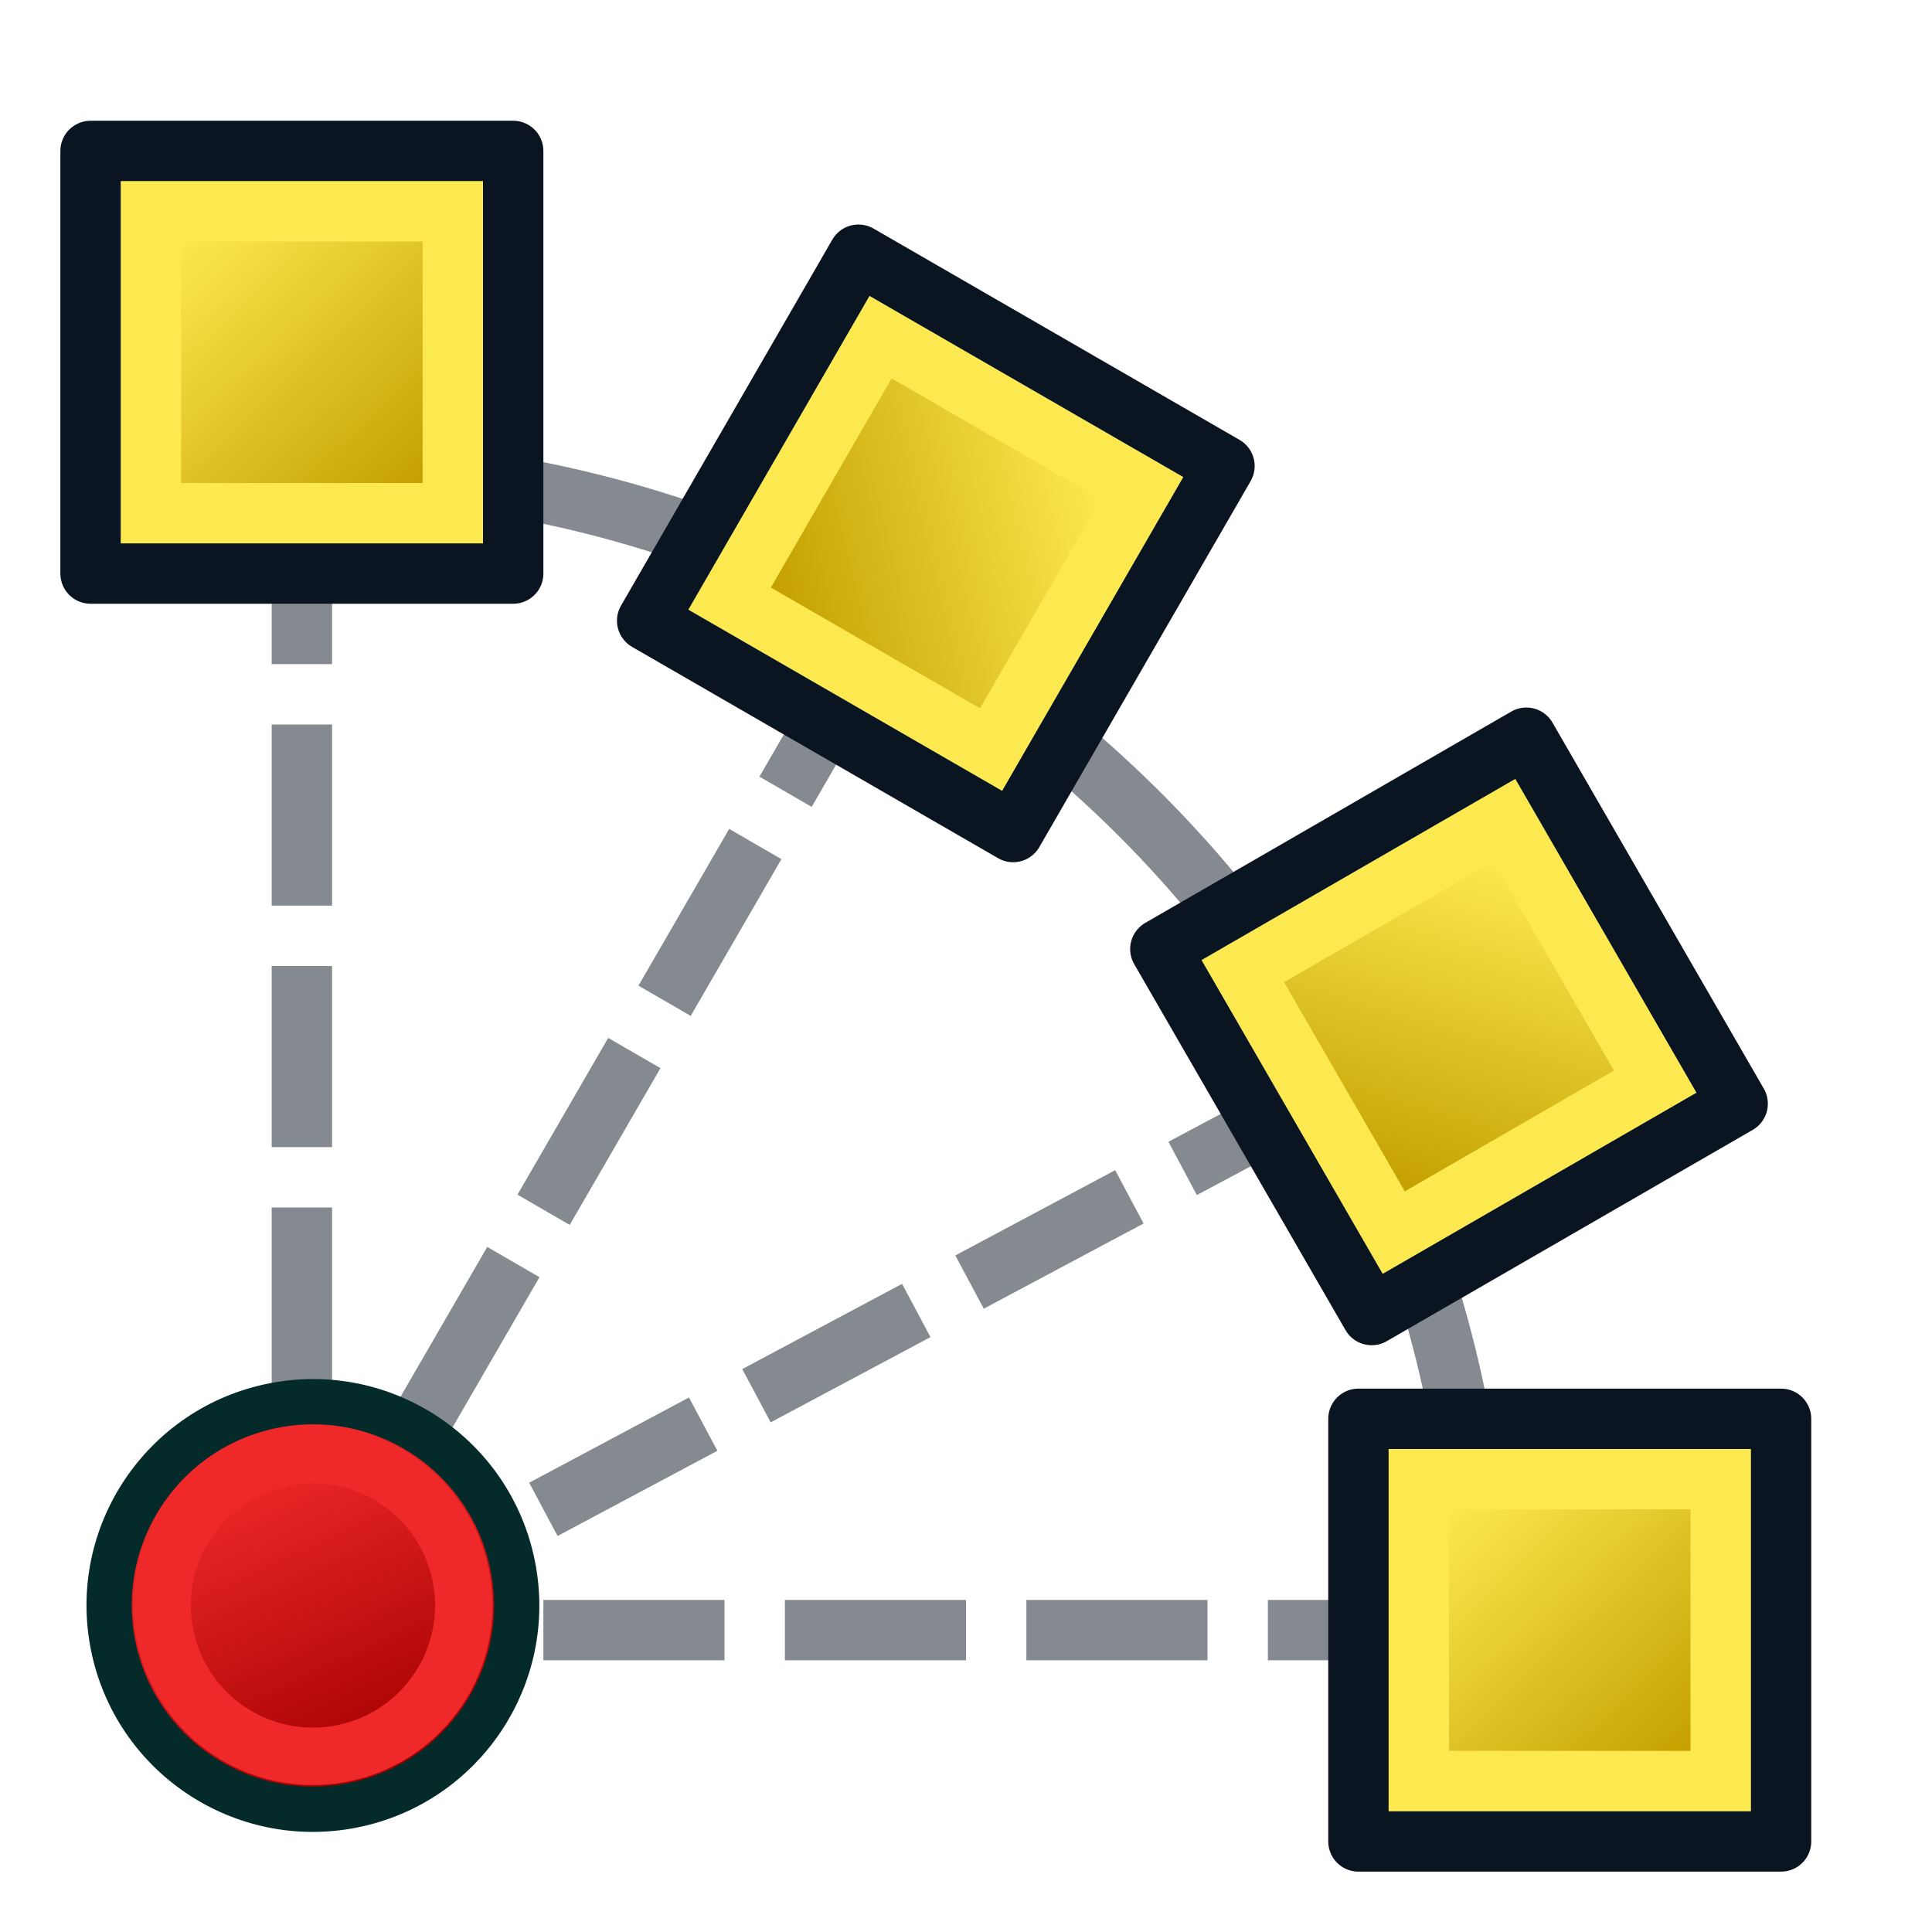
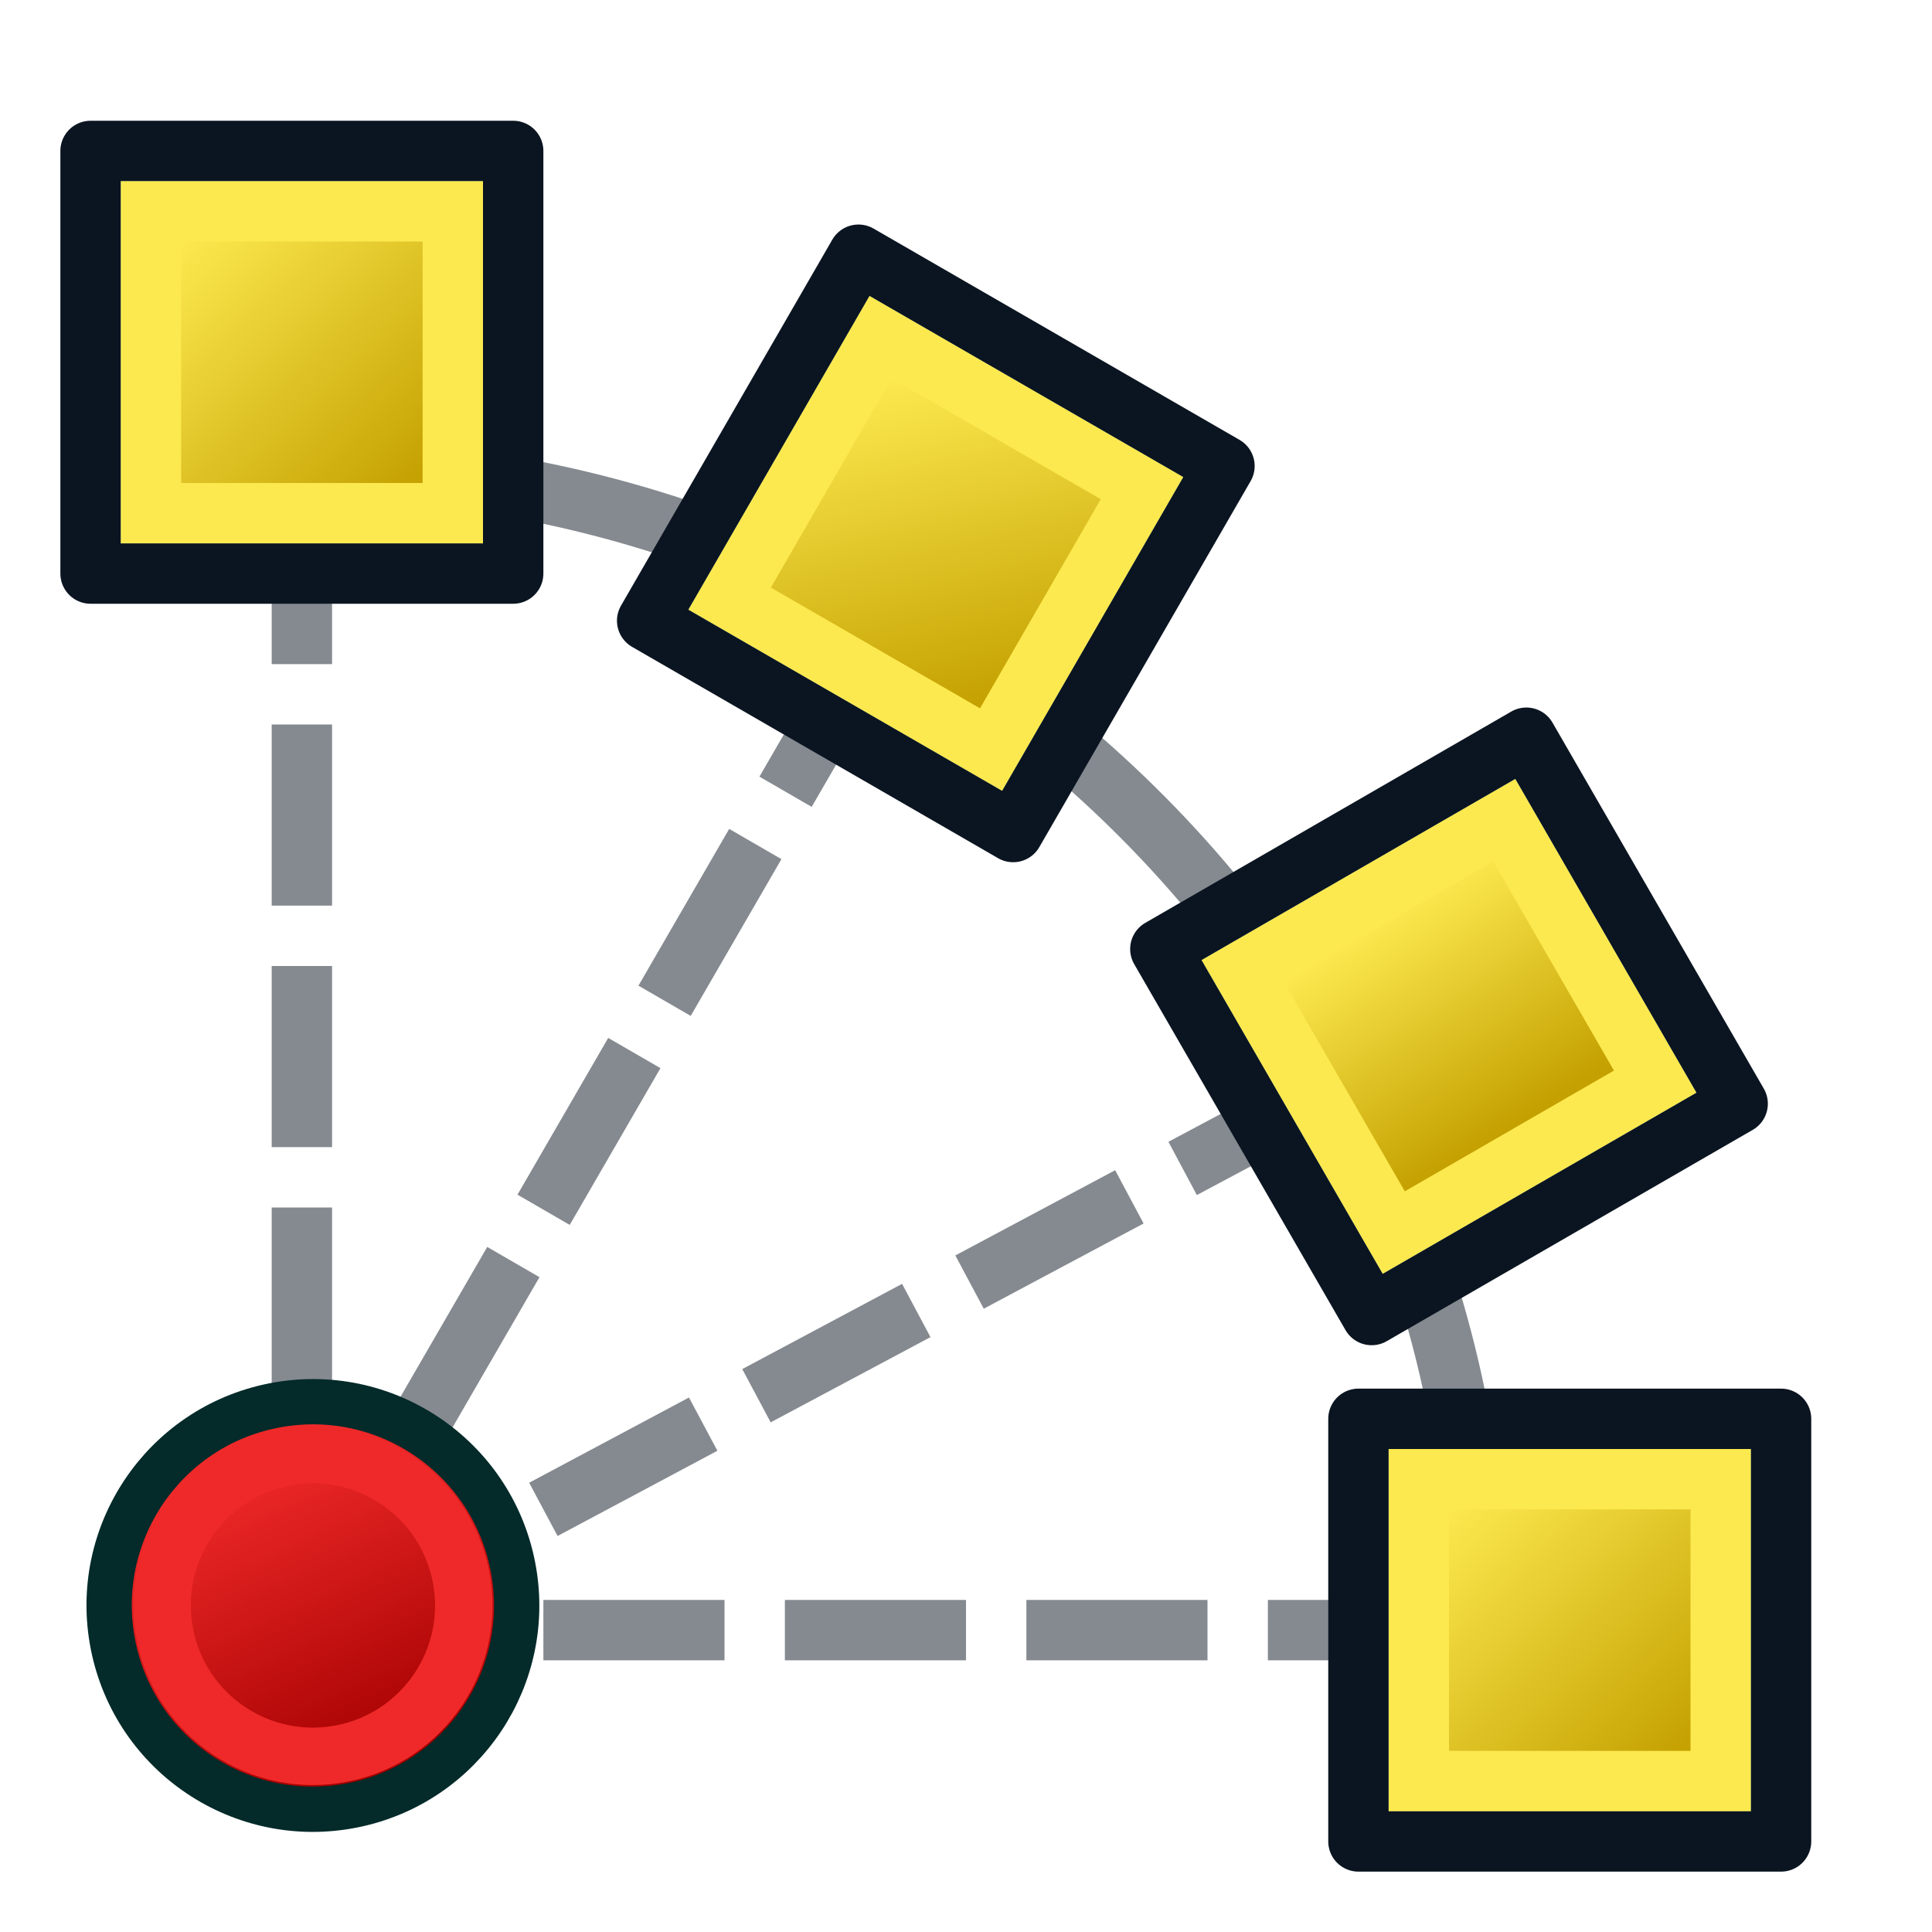
<svg xmlns="http://www.w3.org/2000/svg" xmlns:xlink="http://www.w3.org/1999/xlink" width="64px" height="64px" version="1.1" id="svg62">
  <defs id="defs18">
    <linearGradient id="linearGradient3834-6" x1="939.99" x2="893.26" y1="1097.5" y2="989.78" gradientTransform="matrix(1.2515 0 0 1.2214 104.06 54.838)" gradientUnits="userSpaceOnUse">
      <stop stop-color="#204a87" offset="0" id="stop4" />
      <stop stop-color="#729fcf" offset="1" id="stop6" />
    </linearGradient>
    <linearGradient id="linearGradient911" x1="939.99" x2="893.26" y1="1097.5" y2="1049.6" gradientTransform="matrix(.17119 0 0 .16708 -104.92 -125.37)" gradientUnits="userSpaceOnUse" xlink:href="#linearGradient4383-1" />
-     <linearGradient id="linearGradient926" x1="939.99" x2="893.26" y1="989.78" y2="941.89" gradientTransform="matrix(0.17119,0,0,0.16708,-108.92,-127.37)" gradientUnits="userSpaceOnUse" xlink:href="#linearGradient4383-1" />
+     <linearGradient id="linearGradient926" x1="940.431" x2="892.83" y1="982.254" y2="984.465" gradientTransform="matrix(0.17119,0,0,0.16708,-108.92,-127.37)" gradientUnits="userSpaceOnUse" xlink:href="#linearGradient4383-1" />
    <linearGradient id="linearGradient934" x1="939.99" x2="893.26" y1="989.78" y2="941.89" gradientTransform="matrix(0.17119,0,0,0.16708,-125.92,-143.37)" gradientUnits="userSpaceOnUse" xlink:href="#linearGradient4383-1" />
    <linearGradient id="linearGradient942" x1="939.99" x2="893.26" y1="989.78" y2="941.89" gradientTransform="matrix(.17119 0 0 .16708 -146.92 -149.37)" gradientUnits="userSpaceOnUse" xlink:href="#linearGradient4383-1" />
    <linearGradient id="linearGradient4383-1">
      <stop stop-color="#c4a000" offset="0" id="stop13" />
      <stop stop-color="#fce94f" offset="1" id="stop15" />
    </linearGradient>
    <linearGradient xlink:href="#linearGradient3682-0" id="linearGradient1087" gradientUnits="userSpaceOnUse" gradientTransform="matrix(-0.1363032,0.02702527,-0.02702527,-0.1363032,144.4796,102.6816)" x1="188.607" y1="615.006" x2="206.728" y2="690.137" />
    <linearGradient id="linearGradient3682-0">
      <stop id="stop3684-0" offset="0" style="stop-color:#a40000;stop-opacity:1" />
      <stop id="stop3686-0" offset="1" style="stop-color:#ef2929;stop-opacity:1" />
    </linearGradient>
  </defs>
  <g fill="none" stroke-width="2" id="g32">
    <g stroke="#0c1622" stroke-dasharray="6, 2" stroke-opacity=".502" id="g28">
      <path d="m18 54h32" id="path20" />
      <path d="m10 46v-32" id="path22" />
      <path d="m14 47 16.785-29" id="path24" />
      <path d="m18 50 30-16" id="path26" />
    </g>
    <path d="m9.964 15.513a39.036 38.487 0 0 1 39.036 38.487" opacity=".5" stroke="#0b1521" id="path30" />
  </g>
  <g transform="matrix(.13679 0 0 .13679 -119.16 -134.87)" id="g36">
    <rect x="1214.7" y="1329.6" width="73.107" height="73.107" fill="url(#linearGradient3834-6)" stroke="#729fcf" stroke-linecap="square" stroke-width="14.621" id="rect34" />
  </g>
  <rect x="45" y="47" width="14" height="14" fill="#3465a4" stroke="#0b1521" stroke-linecap="round" stroke-linejoin="round" stroke-width="2" id="rect38" />
  <rect x="47" y="49" width="10" height="10" fill="url(#linearGradient911)" stroke="#fce94f" stroke-linecap="square" stroke-width="2" id="rect40" />
  <g stroke-width="2" id="g46" transform="rotate(60,48,34)">
    <rect x="41" y="27" width="14" height="14" fill="#3465a4" stroke="#0b1521" stroke-linecap="round" stroke-linejoin="round" id="rect42" />
    <rect x="43" y="29" width="10" height="10" fill="url(#linearGradient926)" stroke="#fce94f" stroke-linecap="square" id="rect44" style="fill:url(#linearGradient926)" />
  </g>
-   <g stroke-width="2" id="g52" transform="rotate(120,31,18)">
+   <g stroke-width="2" id="g52" transform="rotate(30,31,18)">
    <rect x="24" y="11" width="14" height="14" fill="#3465a4" stroke="#0b1521" stroke-linecap="round" stroke-linejoin="round" id="rect48" />
    <rect x="26" y="13" width="10" height="10" fill="url(#linearGradient934)" stroke="#fce94f" stroke-linecap="square" id="rect50" style="fill:url(#linearGradient934)" />
  </g>
  <g stroke-width="2" id="g58">
    <rect x="3" y="5" width="14" height="14" fill="#3465a4" stroke="#0b1521" stroke-linecap="round" stroke-linejoin="round" id="rect54" />
    <rect x="5" y="7" width="10" height="10" fill="url(#linearGradient942)" stroke="#fce94f" stroke-linecap="square" id="rect56" />
  </g>
  <g id="g1052-1" transform="translate(-89.53471,34.48219)">
    <path style="color:#000000;display:inline;overflow:visible;visibility:visible;fill:url(#linearGradient1087);fill-opacity:1;fill-rule:nonzero;stroke:#042a2a;stroke-width:1.5;stroke-linecap:butt;stroke-linejoin:round;stroke-miterlimit:4;stroke-dasharray:none;stroke-dashoffset:0;stroke-opacity:1;marker:none;enable-background:accumulate" id="path3162-9" d="m 93.28,20.014 a 6.749,6.749 84.393 0 1 5.308,-7.933 6.749,6.749 84.393 0 1 7.933,5.308 6.749,6.749 84.393 0 1 -5.308,7.933 6.749,6.749 84.393 0 1 -7.933,-5.308 z" />
    <path style="color:#000000;display:inline;overflow:visible;visibility:visible;fill:none;stroke:#ef2929;stroke-width:1.904;stroke-linecap:butt;stroke-linejoin:round;stroke-miterlimit:4;stroke-dasharray:none;stroke-dashoffset:0;stroke-opacity:1;marker:none;enable-background:accumulate" id="path3162-1-7-4-5" d="m 94.999,19.673 a 4.997,4.997 84.393 0 1 3.93,-5.874 4.997,4.997 84.393 0 1 5.874,3.93 4.997,4.997 84.393 0 1 -3.93,5.874 4.997,4.997 84.393 0 1 -5.874,-3.93 z" />
  </g>
</svg>
